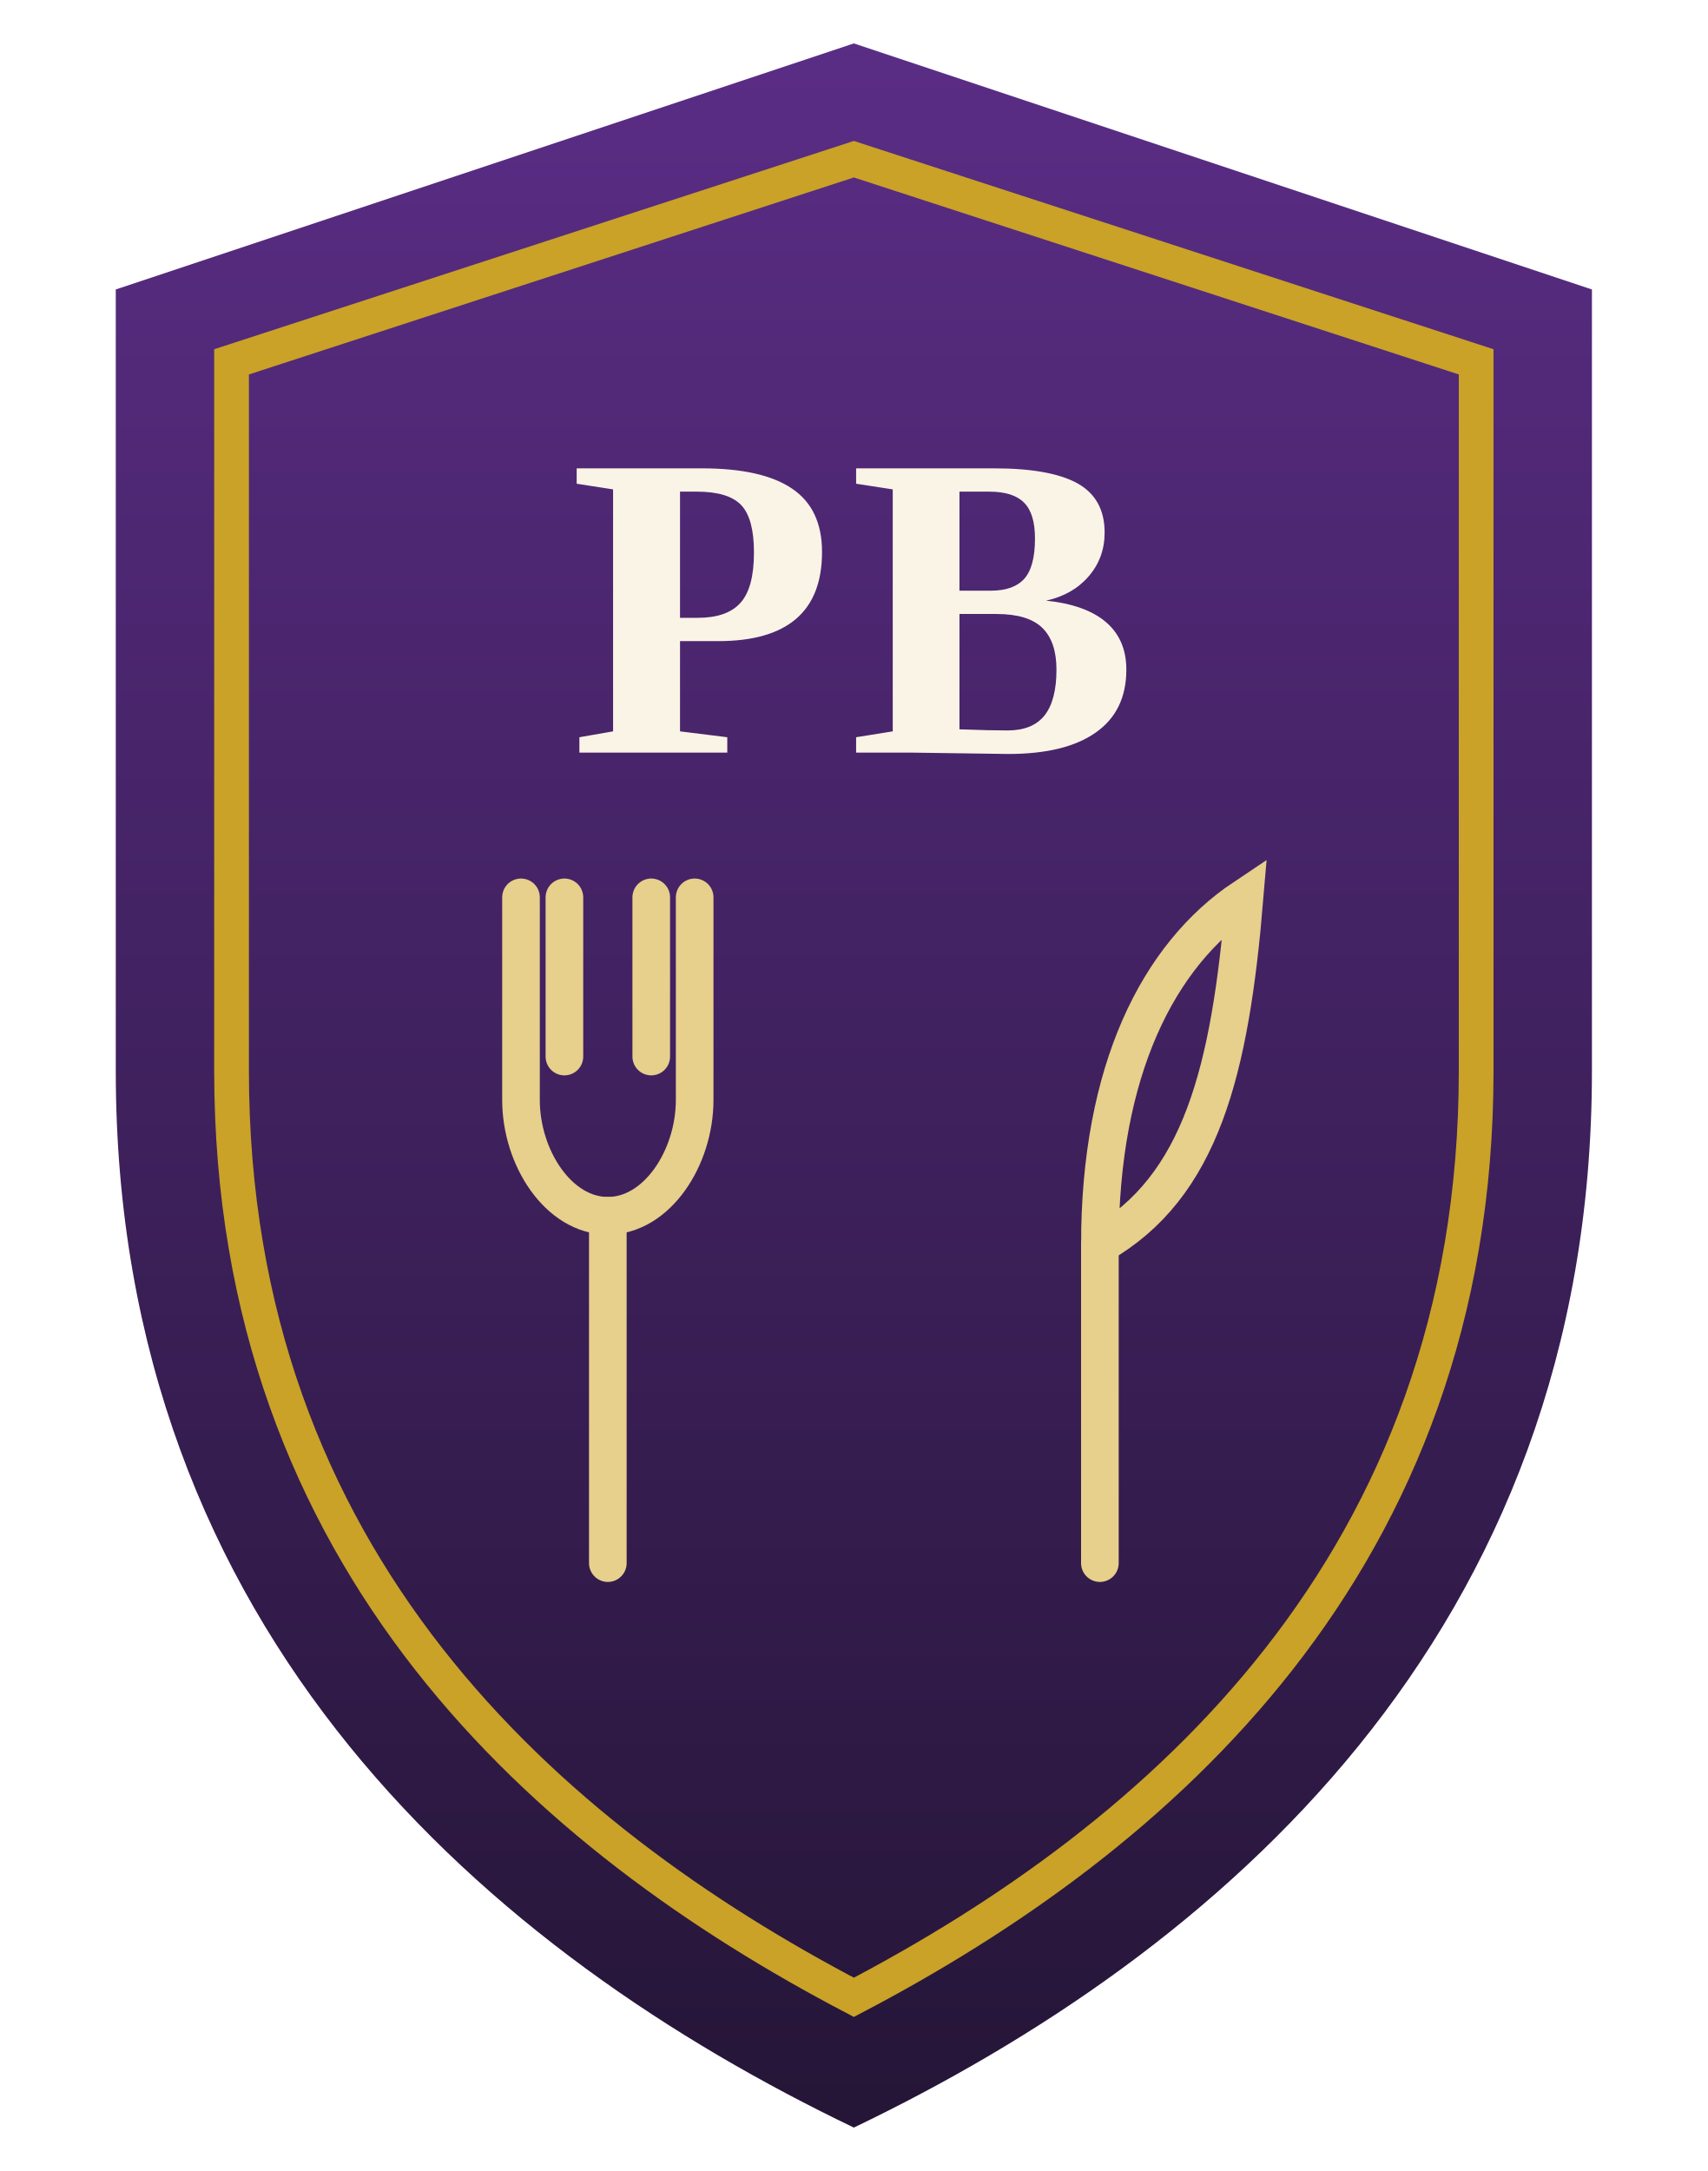
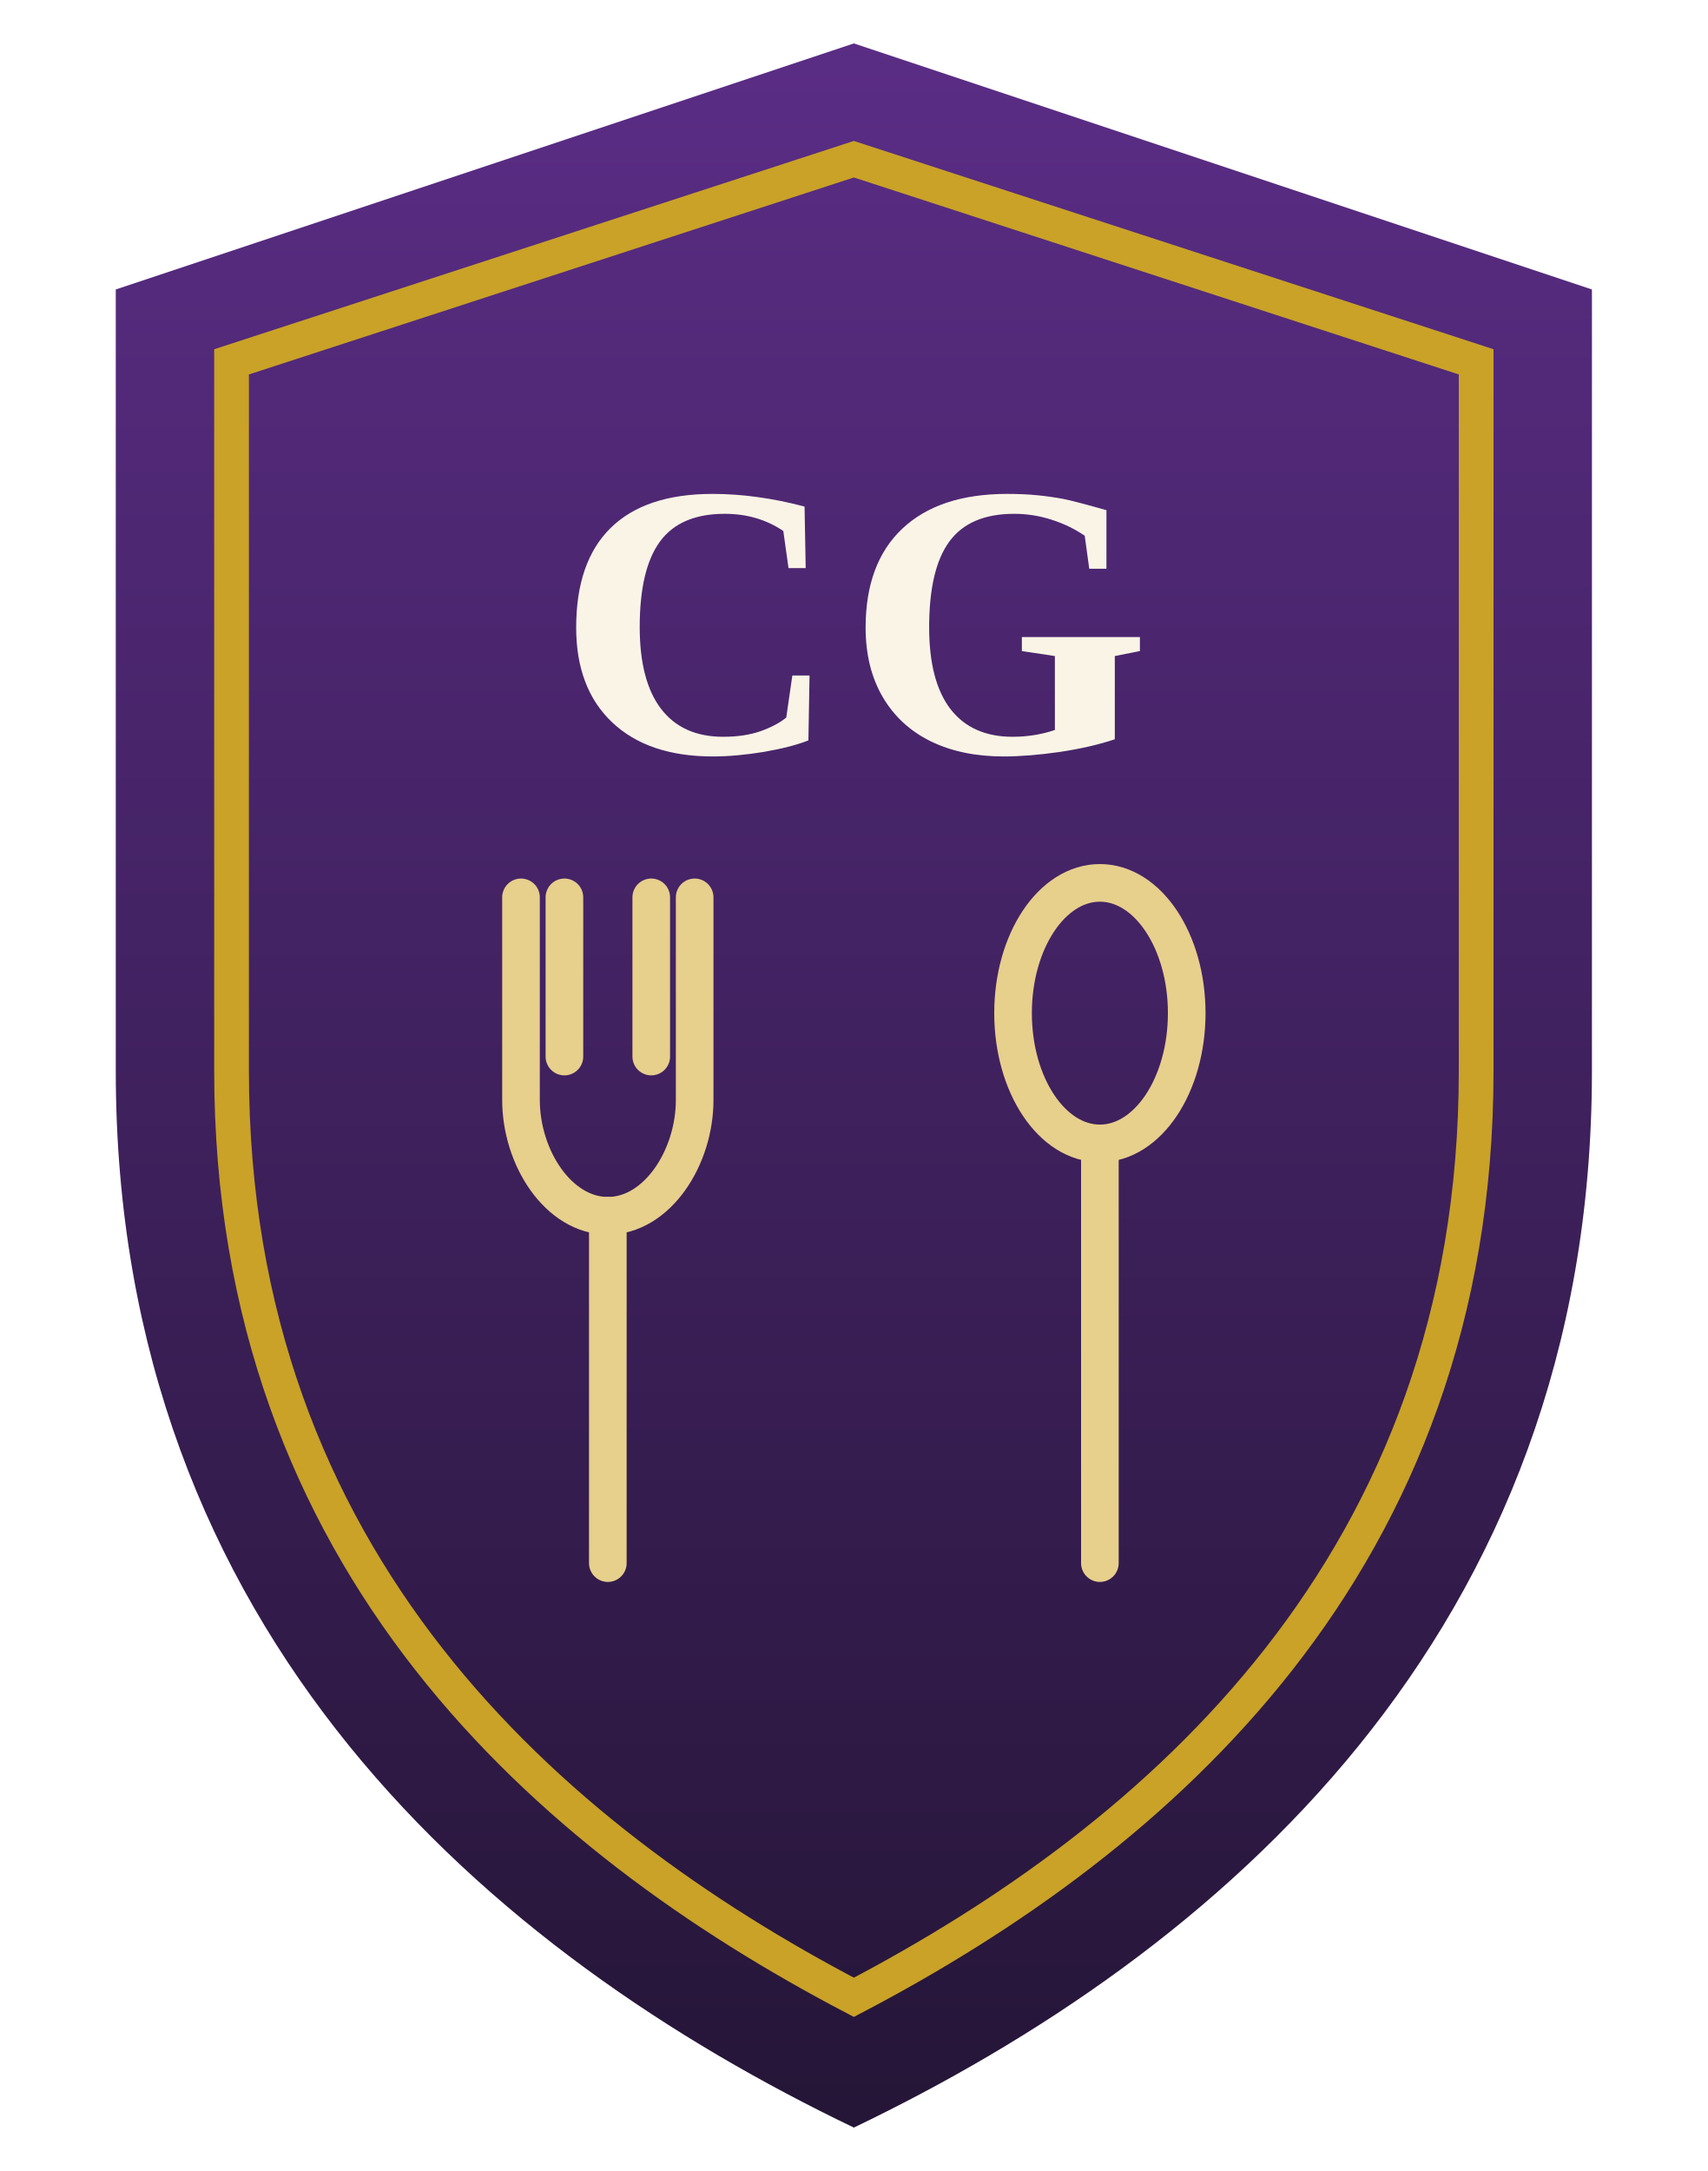
- <svg xmlns="http://www.w3.org/2000/svg" viewBox="0 0 118 150" role="img" aria-label="Professor Brawn crest">
+ <svg xmlns="http://www.w3.org/2000/svg" viewBox="0 0 118 150" role="img" aria-label="Common Ground crest">
  <defs>
-     <linearGradient id="pbPlum" x1="0" y1="0" x2="0" y2="1">
+     <linearGradient id="cgPlum" x1="0" y1="0" x2="0" y2="1">
      <stop offset="0" stop-color="#5b2d86" />
      <stop offset="1" stop-color="#241536" />
    </linearGradient>
  </defs>
-   <path d="M59 3 L110 20 v54c0 39-26 61-51 73C34 135 8 113 8 74V20z" fill="url(#pbPlum)" />
+   <path d="M59 3 L110 20 v54c0 39-26 61-51 73C34 135 8 113 8 74V20z" fill="url(#cgPlum)" />
  <path d="M59 11 L102 25 v49c0 34-22 53-43 64-21-11-43-30-43-64V25z" fill="none" stroke="#c9a227" stroke-width="2.4" />
  <g stroke="#e7cf8c" stroke-width="2.6" stroke-linecap="round" fill="none">
    <path d="M42 108 L42 84" />
    <path d="M36 62 v14c0 4 2.6 8 6 8s6-4 6-8V62" />
    <path d="M39 62 v11M45 62 v11" />
  </g>
  <g stroke="#e7cf8c" stroke-width="2.6" stroke-linecap="round" fill="none">
-     <path d="M76 108 L76 86" />
-     <path d="M76 86c0-12 4-20 10-24-1 12-3 20-10 24z" />
+     <ellipse cx="76" cy="70" rx="6" ry="9" />
+     <path d="M76 79 L76 108" />
  </g>
-   <text x="59" y="52" text-anchor="middle" font-family="Georgia, 'Times New Roman', serif" font-size="30" font-weight="700" fill="#faf4e6" letter-spacing="1">PB</text>
+   <text x="59" y="52" text-anchor="middle" font-family="Georgia, 'Times New Roman', serif" font-size="27" font-weight="700" fill="#faf4e6" letter-spacing="0.5">CG</text>
</svg>
